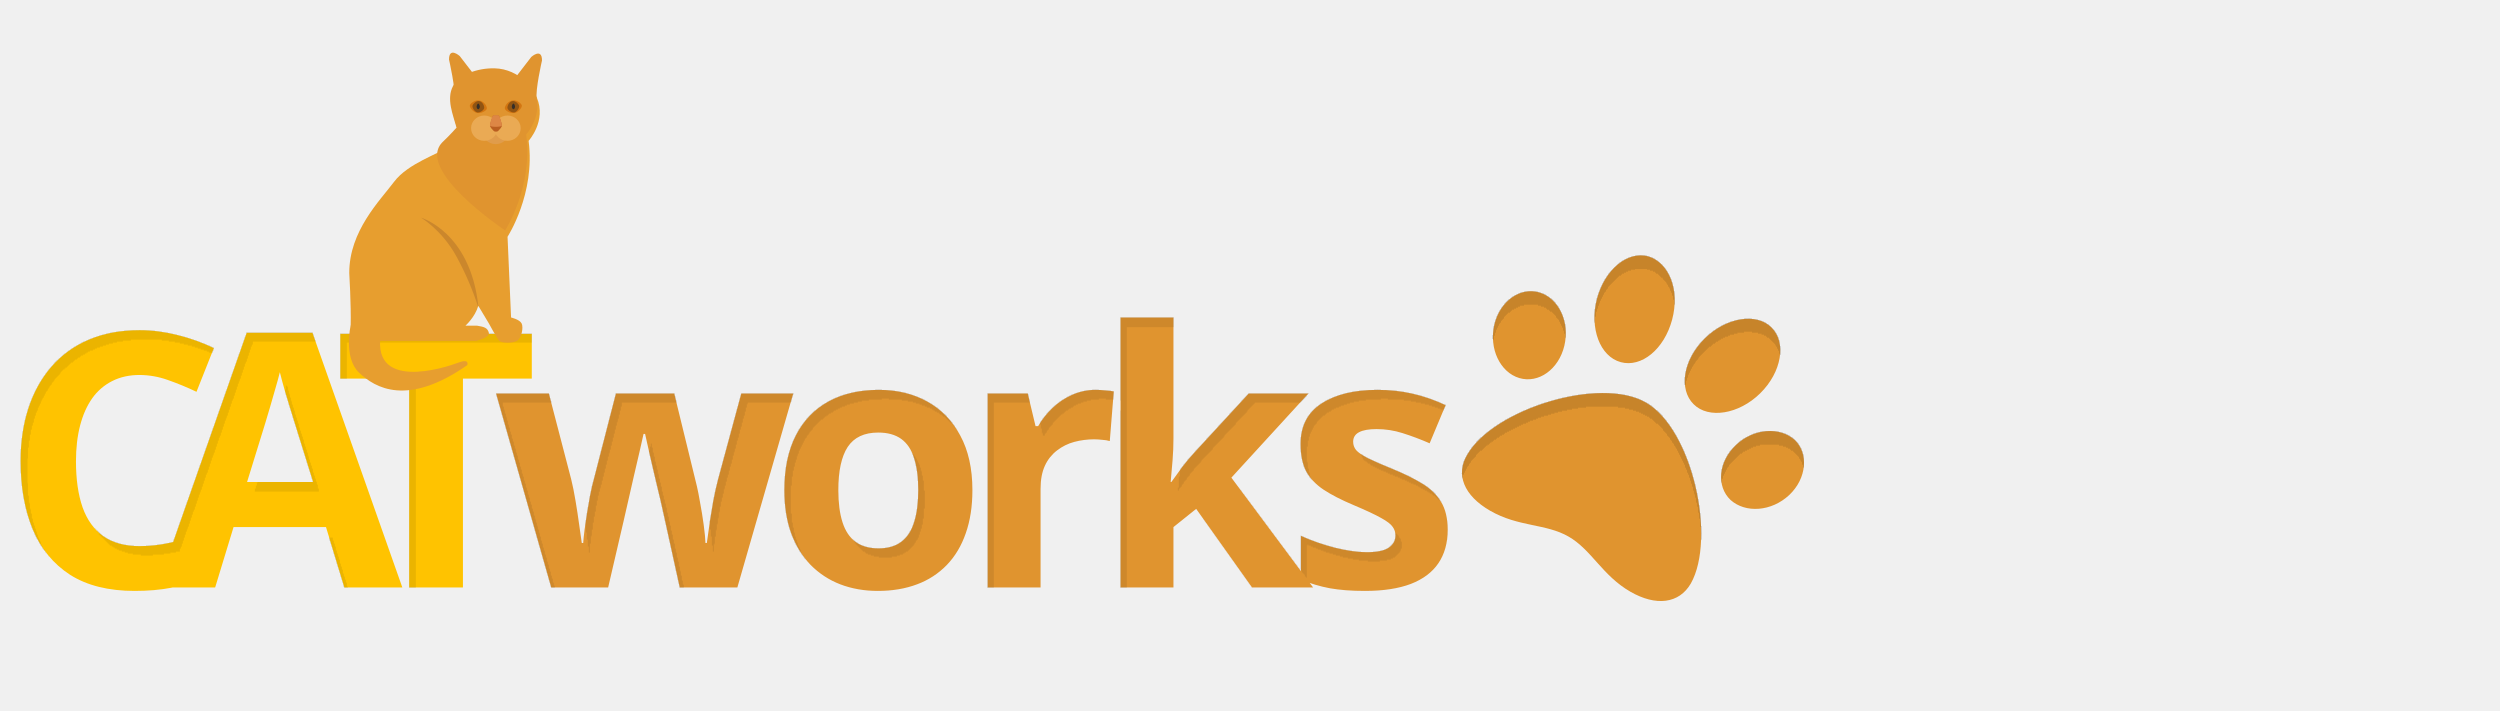
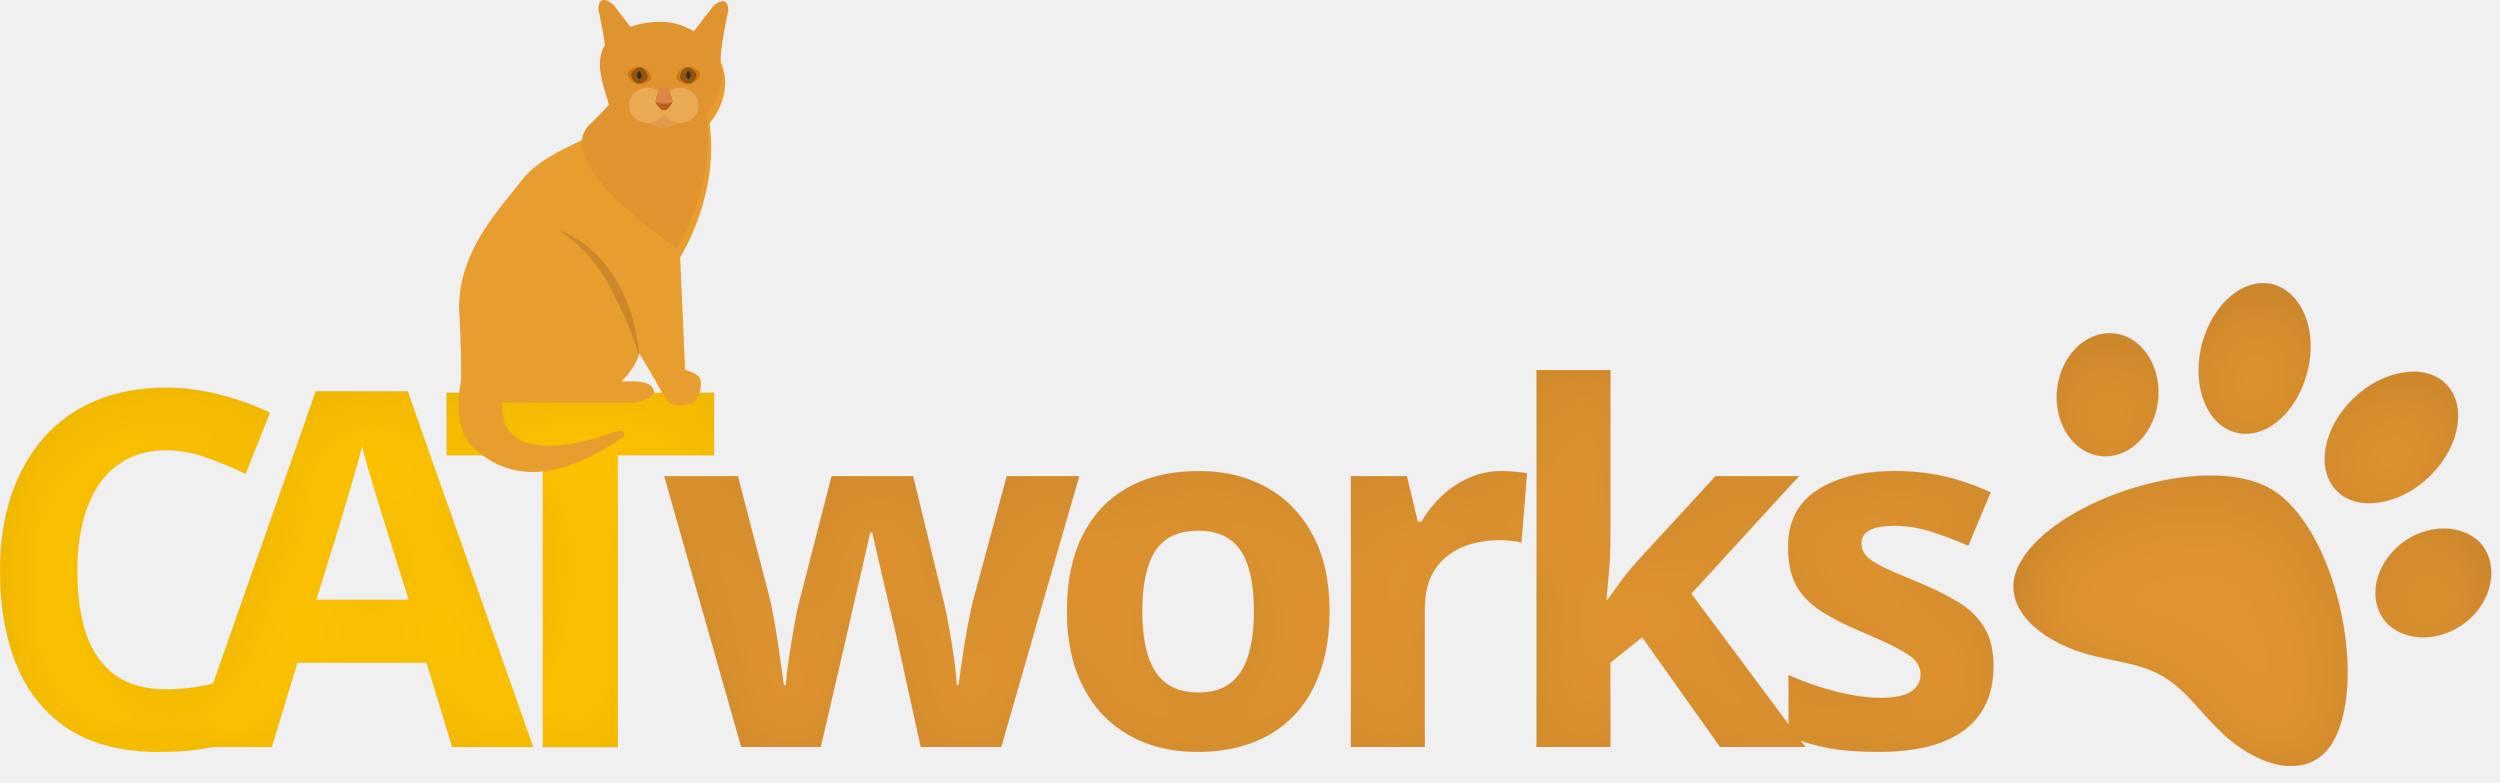
- <svg xmlns="http://www.w3.org/2000/svg" width="183" height="52" fill="none">
-   <g clip-path="url(#clip0_2_4)" filter="url(#filter0_i_2_4)">
-     <path fill="#E0942F" d="M120.487 29.47c-3.389-1.957-11.169.502-13.07 3.794-.894 1.462-.265 3.009 1.658 4.12 2.084 1.202 4.079.932 5.748 1.896 1.686.973 2.454 2.838 4.516 4.03 1.883 1.086 3.576.88 4.431-.601 1.864-3.312.107-11.283-3.283-13.24zm-5.976-4.165c.407-1.727-.413-3.474-1.828-3.895-1.415-.42-2.89.639-3.296 2.364-.408 1.73.412 3.478 1.827 3.899 1.415.42 2.888-.644 3.297-2.368zm4.127 1.204c1.517.416 3.184-.943 3.763-3.116.58-2.174-.241-4.168-1.741-4.624-1.518-.416-3.185.943-3.764 3.116-.556 2.136.217 4.208 1.742 4.624zm12.733 5.692c-1.093-.977-2.995-.851-4.287.364-1.292 1.216-1.474 3.022-.403 4.037 1.094.977 2.99.849 4.288-.364 1.291-1.218 1.435-3.044.402-4.037zm-7.396-2.61c1.086 1.087 3.305.746 4.875-.804 1.571-1.55 1.937-3.711.818-4.817-1.086-1.088-3.305-.747-4.876.803-1.572 1.55-1.938 3.712-.817 4.818z" />
+ <svg xmlns="http://www.w3.org/2000/svg" width="131" height="41" fill="none">
+   <g filter="url(#filter0_i_2_2)">
+     <path fill="#E0942F" d="M118.976 25.614c-3.389-1.957-11.169.502-13.07 3.794-.894 1.462-.265 3.01 1.658 4.12 2.084 1.202 4.079.932 5.748 1.896 1.686.973 2.454 2.838 4.516 4.03 1.883 1.086 3.576.88 4.431-.6 1.864-3.313.107-11.284-3.283-13.24zM113 21.45c.407-1.727-.413-3.474-1.828-3.895-1.415-.42-2.89.64-3.296 2.364-.408 1.73.412 3.478 1.827 3.9 1.415.42 2.888-.645 3.297-2.369zm4.127 1.204c1.517.416 3.184-.943 3.763-3.116.58-2.174-.241-4.168-1.741-4.624-1.518-.416-3.185.943-3.764 3.116-.556 2.136.217 4.208 1.742 4.624zm12.733 5.692c-1.093-.977-2.995-.85-4.287.364-1.292 1.216-1.474 3.022-.403 4.037 1.094.977 2.99.85 4.288-.364 1.291-1.218 1.435-3.044.402-4.037zm-7.396-2.61c1.086 1.087 3.305.746 4.875-.804 1.571-1.55 1.937-3.71.818-4.817-1.086-1.088-3.305-.747-4.876.803-1.572 1.55-1.938 3.712-.817 4.818z" />
  </g>
-   <g filter="url(#filter1_i_2_4)">
-     <path fill="#FFC300" d="M10.22 27.448c-.754 0-1.422.148-2.006.445a3.987 3.987 0 00-1.46 1.256c-.39.55-.686 1.215-.889 1.994-.203.778-.304 1.654-.304 2.627 0 1.312.16 2.434.482 3.365.33.922.838 1.629 1.523 2.12.686.482 1.57.723 2.654.723.753 0 1.506-.084 2.26-.253.761-.17 1.586-.41 2.475-.724v3.3c-.82.34-1.63.58-2.425.724-.795.153-1.688.229-2.678.229-1.913 0-3.487-.394-4.723-1.18-1.227-.796-2.137-1.905-2.73-3.327-.592-1.43-.888-3.098-.888-5.002 0-1.405.19-2.691.571-3.86.38-1.167.94-2.179 1.676-3.033a7.401 7.401 0 012.73-1.98c1.083-.466 2.327-.7 3.732-.7.922 0 1.845.12 2.767.356.931.229 1.82.546 2.666.953l-1.27 3.199a21.005 21.005 0 00-2.094-.864 6.25 6.25 0 00-2.07-.368zM25.208 43l-1.345-4.418h-6.767L15.75 43h-4.24l6.55-18.637h4.812L29.45 43h-4.24zm-2.285-7.719l-1.345-4.316a49.779 49.779 0 00-.343-1.105 110.76 110.76 0 00-.42-1.383 33.242 33.242 0 01-.33-1.232c-.084.347-.203.779-.355 1.295a126.911 126.911 0 01-.71 2.425l-1.334 4.316h4.837zM33.887 43h-3.935V27.715h-5.04v-3.276h14.015v3.276h-5.04V43z" />
-     <path fill="#E0942F" d="M49.76 43l-1.092-4.964a41.217 41.217 0 00-.292-1.308c-.135-.584-.283-1.206-.444-1.866-.152-.668-.296-1.286-.432-1.853l-.279-1.244h-.114c-.06.262-.153.677-.28 1.244-.127.567-.27 1.185-.431 1.853a2750.639 2750.639 0 01-.736 3.225L44.517 43h-4.164l-4.037-14.193h3.86l1.637 6.284c.11.44.216.965.317 1.574.102.6.19 1.185.267 1.752.084.559.148 1.003.19 1.333h.102c.017-.245.05-.571.101-.977.06-.407.123-.826.19-1.257l.204-1.181c.068-.355.118-.597.152-.724l1.752-6.804h4.266l1.663 6.804c.06.246.135.635.228 1.168.102.533.19 1.084.267 1.65.076.56.118 1 .127 1.321h.101a64.613 64.613 0 01.47-3.06c.119-.626.237-1.16.356-1.6l1.7-6.283h3.797L53.975 43H49.76zm21.42-7.122c0 1.185-.162 2.234-.483 3.148-.314.914-.775 1.689-1.384 2.324a5.82 5.82 0 01-2.184 1.422c-.846.321-1.803.482-2.869.482-.999 0-1.917-.16-2.755-.482a6.124 6.124 0 01-2.17-1.422c-.61-.635-1.084-1.41-1.422-2.324-.33-.914-.496-1.963-.496-3.148 0-1.574.28-2.907.838-4 .559-1.09 1.354-1.92 2.387-2.487 1.032-.567 2.264-.851 3.694-.851 1.33 0 2.505.284 3.53.85 1.032.568 1.84 1.397 2.424 2.489.593 1.092.89 2.425.89 3.999zm-9.814 0c0 .93.101 1.714.304 2.349.203.634.52 1.113.952 1.434.432.322.995.483 1.689.483.685 0 1.24-.161 1.663-.483.432-.322.745-.8.94-1.434.203-.635.304-1.418.304-2.35 0-.939-.101-1.717-.305-2.335-.194-.626-.507-1.096-.939-1.41-.432-.312-.995-.469-1.689-.469-1.024 0-1.768.351-2.234 1.054-.457.702-.685 1.756-.685 3.16zM80.22 28.54c.195 0 .42.013.673.038.262.017.474.042.635.076l-.292 3.631a2.347 2.347 0 00-.546-.089 5.495 5.495 0 00-.597-.038c-.5 0-.986.064-1.46.19a3.57 3.57 0 00-1.257.623 2.926 2.926 0 00-.888 1.117c-.212.457-.318 1.02-.318 1.688V43h-3.872V28.807h2.933l.571 2.386h.19c.28-.482.627-.922 1.042-1.32a4.975 4.975 0 011.434-.965 4.196 4.196 0 011.752-.368zm5.677-5.294v8.836c0 .533-.021 1.066-.064 1.6a102.7 102.7 0 01-.14 1.6h.052c.262-.373.529-.741.8-1.105.279-.364.575-.715.888-1.054l3.974-4.316h4.367l-5.637 6.157L96.117 43h-4.469l-4.088-5.751-1.663 1.333V43h-3.872V23.246h3.872zm20.073 15.54c0 .964-.228 1.78-.685 2.45-.449.66-1.122 1.163-2.019 1.51-.897.339-2.014.508-3.351.508-.99 0-1.841-.064-2.552-.19a10.515 10.515 0 01-2.133-.635v-3.2c.77.348 1.596.635 2.476.864.888.22 1.667.33 2.336.33.753 0 1.29-.11 1.612-.33.33-.229.495-.525.495-.889 0-.237-.068-.449-.203-.635-.127-.194-.406-.41-.838-.647-.432-.246-1.109-.563-2.031-.952-.889-.373-1.621-.75-2.197-1.13-.567-.381-.99-.83-1.27-1.346-.27-.525-.405-1.189-.405-1.993 0-1.312.508-2.298 1.523-2.958 1.024-.669 2.391-1.003 4.101-1.003.88 0 1.718.089 2.513.267.804.177 1.63.46 2.476.85l-1.168 2.793a19.782 19.782 0 00-1.993-.749 6.262 6.262 0 00-1.892-.292c-.567 0-.994.076-1.282.229-.288.152-.432.385-.432.698 0 .228.072.432.216.61.153.177.44.376.863.596.432.212 1.063.487 1.892.825.804.33 1.502.677 2.095 1.041.592.356 1.049.8 1.371 1.333.322.525.482 1.206.482 2.044z" />
+   <g filter="url(#filter1_i_2_2)">
+     <path fill="#FFC300" d="M8.709 23.592c-.754 0-1.422.148-2.006.445a3.987 3.987 0 00-1.46 1.256c-.39.55-.686 1.215-.889 1.994-.203.778-.304 1.654-.304 2.627 0 1.312.16 2.434.482 3.365.33.922.838 1.63 1.523 2.12.686.482 1.57.723 2.654.723.753 0 1.506-.084 2.26-.253.761-.17 1.586-.41 2.475-.724v3.3c-.82.34-1.63.58-2.425.724-.795.153-1.688.23-2.678.23-1.913 0-3.487-.395-4.723-1.18-1.227-.797-2.137-1.906-2.73-3.328C.296 33.461 0 31.793 0 29.89c0-1.405.19-2.69.571-3.86.38-1.167.94-2.179 1.676-3.033a7.4 7.4 0 012.73-1.98c1.083-.466 2.327-.7 3.732-.7.922 0 1.845.12 2.767.356.931.23 1.82.546 2.666.953l-1.27 3.2a20.996 20.996 0 00-2.094-.865 6.25 6.25 0 00-2.07-.368h.001zm14.988 15.552l-1.345-4.418h-6.767l-1.346 4.418h-4.24l6.55-18.637h4.812l6.578 18.637h-4.242zm-2.285-7.719l-1.345-4.316c-.11-.37-.224-.738-.343-1.105a110.76 110.76 0 00-.42-1.383 33.17 33.17 0 01-.33-1.232c-.084.347-.203.78-.355 1.295-.229.81-.465 1.62-.71 2.425l-1.334 4.316h4.837zm10.964 7.72h-3.935V23.858h-5.04v-3.276h14.015v3.276h-5.04v15.285z" />
+     <path fill="#E0942F" d="M48.249 39.144l-1.092-4.964a41.217 41.217 0 00-.292-1.308c-.135-.584-.283-1.206-.444-1.866-.152-.668-.296-1.286-.432-1.853l-.279-1.244h-.114c-.06.262-.153.677-.28 1.244-.127.567-.27 1.185-.431 1.853l-.736 3.225-1.143 4.913h-4.164l-4.037-14.193h3.86l1.637 6.284c.11.44.216.965.317 1.574.102.6.19 1.185.267 1.752.084.56.148 1.003.19 1.333h.102c.017-.245.05-.57.101-.977.06-.407.123-.826.19-1.257l.204-1.18c.068-.356.118-.598.152-.725l1.752-6.804h4.266l1.663 6.804c.06.246.135.635.228 1.168.102.533.19 1.084.267 1.65.076.56.118 1 .127 1.321h.101c.132-1.023.289-2.044.47-3.06.119-.626.237-1.16.356-1.6l1.7-6.283h3.797l-4.088 14.193h-4.215zm21.42-7.122c0 1.185-.162 2.234-.483 3.148-.314.914-.775 1.69-1.384 2.324a5.82 5.82 0 01-2.184 1.422c-.846.321-1.803.482-2.869.482-.999 0-1.917-.16-2.755-.482a6.125 6.125 0 01-2.17-1.422c-.61-.635-1.084-1.41-1.422-2.324-.33-.914-.496-1.963-.496-3.148 0-1.574.28-2.907.838-4 .559-1.09 1.354-1.92 2.387-2.487 1.032-.567 2.264-.85 3.694-.85 1.33 0 2.505.283 3.53.85 1.032.567 1.84 1.396 2.424 2.488.593 1.092.89 2.425.89 4zm-9.814 0c0 .93.101 1.714.304 2.35.203.633.52 1.112.952 1.433.432.322.995.483 1.689.483.685 0 1.24-.16 1.663-.483.432-.322.745-.8.94-1.434.203-.635.304-1.418.304-2.35 0-.939-.101-1.717-.305-2.335-.194-.626-.507-1.096-.939-1.41-.432-.312-.995-.469-1.689-.469-1.024 0-1.768.351-2.234 1.054-.457.702-.685 1.756-.685 3.16v.001zm18.854-7.338c.195 0 .42.013.673.038.262.017.474.042.635.076l-.292 3.631a2.344 2.344 0 00-.546-.089 5.491 5.491 0 00-.597-.038c-.5 0-.986.064-1.46.19a3.57 3.57 0 00-1.257.623 2.926 2.926 0 00-.888 1.117c-.212.457-.318 1.02-.318 1.688v7.224h-3.872V24.951h2.933l.571 2.386h.19c.28-.482.627-.922 1.042-1.32.418-.403.903-.73 1.434-.965a4.195 4.195 0 011.752-.368zm5.677-5.294v8.836c0 .533-.021 1.066-.064 1.6s-.09 1.067-.14 1.6h.052c.262-.373.529-.74.8-1.105.279-.364.575-.715.888-1.054l3.974-4.316h4.367l-5.637 6.157 5.98 8.036h-4.469l-4.088-5.75-1.663 1.332v4.418h-3.872V19.39h3.872zm20.073 15.54c0 .964-.228 1.78-.685 2.45-.449.66-1.122 1.163-2.019 1.51-.897.34-2.014.508-3.351.508-.99 0-1.841-.064-2.552-.19a10.514 10.514 0 01-2.133-.635v-3.2c.77.348 1.596.635 2.476.864.888.22 1.667.33 2.336.33.753 0 1.29-.11 1.612-.33.33-.229.495-.525.495-.889 0-.237-.068-.449-.203-.635-.127-.194-.406-.41-.838-.647-.432-.246-1.109-.563-2.031-.952-.889-.373-1.621-.75-2.197-1.13-.567-.38-.99-.83-1.27-1.346-.27-.525-.405-1.189-.405-1.993 0-1.312.508-2.298 1.523-2.958 1.024-.669 2.391-1.003 4.101-1.003.88 0 1.718.09 2.513.267.804.177 1.63.46 2.476.85l-1.168 2.793a19.76 19.76 0 00-1.993-.749 6.264 6.264 0 00-1.892-.292c-.567 0-.994.076-1.282.23-.288.151-.432.384-.432.697 0 .228.072.432.216.61.153.177.44.376.863.596.432.212 1.063.487 1.892.825.804.33 1.502.677 2.095 1.041.592.356 1.049.8 1.371 1.333.322.525.482 1.206.482 2.044v.001z" />
  </g>
-   <path fill="#E0942F" d="M35.18 6.086L33.65 4.1s-.782-.695-.782.26c0 0 .51 2.236.38 2.8l1.932-1.074zm4.494-1.661c0-.955-.781-.26-.781-.26L37.362 6.15l1.932 1.075c-.13-.565.38-2.8.38-2.8z" />
-   <path fill="#E79E2F" d="M38.694 10.311s1.328-1.457.6-3.168c0 0-1.038-1.637-2.92-1.676-1.282-.026-2.605.478-3.04 1.303-.497.945 0 2.084.261 3.04 0 0-.553.586-.98 1.014-.429.429-2.741 1.114-3.769 2.484-1.027 1.37-3.288 3.596-3.28 6.679 0 0 .14 2.312.105 3.829-.012.506 1.987 1.137 1.987 1.137h7.183s1.044-.231.941-.599c-.102-.368-.342-.428-.856-.514h-.856s.698-.614.942-1.455l.77 1.284s.603 1.123.771 1.284c.169.162.946.186 1.285 0 .338-.185.498-.993.342-1.284-.156-.29-.77-.428-.77-.428l-.258-5.909s2.056-3.168 1.542-7.021z" />
-   <path fill="#E0942F" d="M39.117 6.676s-1.038-1.637-2.919-1.675c-1.282-.026-2.605.478-3.04 1.303-.497.945 0 2.084.261 3.039 0 0-.538.603-.981 1.015-2.189 2.035 4.538 6.508 4.538 6.508s2.055-3.168 1.541-7.021c0 0 1.328-1.457.6-3.169z" />
-   <path fill="#E79E2F" d="M33.522 26.554c-.882.341-6.646 2.23-5.571-2.46l-2.28-.278s-.554 2.363.619 3.47c1.172 1.107 3.517 2.508 7.916-.56 0 0 .197-.514-.684-.172z" />
-   <path fill="#E09C4B" d="M36.286 8.699c-.534 0-.967.414-.967.925 0 .512.433.926.967.926.535 0 .968-.414.968-.926 0-.51-.433-.925-.968-.925z" />
-   <path fill="#EAAA54" d="M35.45 8.457c-.534 0-.967.414-.967.925 0 .512.433.927.967.927s.968-.415.968-.927c0-.51-.434-.925-.968-.925z" />
-   <path fill="#EAAA54" d="M37.146 8.457c-.534 0-.967.414-.967.925 0 .512.433.927.967.927.535 0 .968-.415.968-.927 0-.51-.433-.925-.968-.925z" />
-   <path fill="#BA5E20" d="M36.525 8.469h-.442s-.218.574-.218.713c0 .14.22.347.287.415.053.054.252.053.304 0 .063-.064.287-.286.287-.415 0-.128-.218-.713-.218-.713z" />
-   <path fill="#DD8645" d="M36.525 8.469c-.053-.044-.374-.049-.442 0-.067.049-.218.574-.218.713 0 .14.878.13.878 0 0-.128-.165-.67-.218-.713z" />
-   <path fill="#D37611" d="M35.014 7.347c-.262-.017-.589.213-.624.372-.03.17.291.526.552.556.33.037.697-.188.697-.347 0-.19-.236-.556-.625-.58z" />
-   <path fill="#915412" d="M35.032 7.395c-.182-.006-.418.212-.448.356-.027.154.184.462.365.48.227.022.49-.193.497-.336.006-.17-.145-.491-.414-.5z" />
-   <path fill="#352E28" d="M35.006 7.584c-.066 0-.12.162-.12.228s.054.185.12.185.12-.119.12-.185-.054-.228-.12-.228z" />
-   <path fill="#D37611" d="M38.199 7.72c-.035-.16-.362-.39-.625-.373-.388.025-.624.392-.624.581 0 .159.367.384.697.347.26-.03.582-.386.552-.556z" />
-   <path fill="#915412" d="M38.005 7.751c-.03-.144-.266-.362-.448-.356-.27.009-.42.33-.414.5.006.143.27.358.497.336.18-.018.392-.326.365-.48z" />
-   <path fill="#352E28" d="M37.583 7.584c-.066 0-.12.162-.12.228s.053.185.12.185c.066 0 .119-.119.119-.185s-.053-.228-.12-.228z" />
-   <path fill="#CB872C" d="M30.816 15.932s1.52.89 2.584 2.822a21.314 21.314 0 011.593 3.688l.019-.057c-.592-5.411-4.196-6.453-4.196-6.453z" />
+   <path fill="#E0942F" d="M33.669 2.23L32.139.244s-.782-.695-.782.26c0 0 .51 2.236.38 2.8l1.932-1.074zM38.163.57c0-.956-.781-.26-.781-.26l-1.531 1.984 1.932 1.075c-.13-.565.38-2.8.38-2.8z" />
+   <path fill="#E79E2F" d="M37.183 6.455s1.328-1.457.6-3.168c0 0-1.038-1.637-2.92-1.676-1.282-.026-2.605.478-3.04 1.303-.497.945 0 2.084.261 3.04 0 0-.553.586-.98 1.014-.429.43-2.741 1.114-3.769 2.484-1.027 1.37-3.288 3.596-3.28 6.68 0 0 .14 2.311.105 3.828-.012.506 1.987 1.137 1.987 1.137h7.183s1.044-.23.941-.599c-.102-.368-.342-.428-.856-.514h-.856s.698-.614.942-1.455l.77 1.284s.603 1.123.771 1.284c.169.162.946.186 1.285 0 .338-.185.498-.993.342-1.284-.156-.29-.77-.428-.77-.428l-.258-5.909s2.056-3.168 1.542-7.02z" />
+   <path fill="#E0942F" d="M37.606 2.82s-1.038-1.637-2.919-1.675c-1.282-.026-2.605.478-3.04 1.303-.497.945 0 2.084.261 3.04 0 0-.538.602-.981 1.014-2.189 2.035 4.538 6.508 4.538 6.508s2.055-3.168 1.541-7.02c0 0 1.328-1.458.6-3.17z" />
+   <path fill="#E79E2F" d="M32.011 22.698c-.882.341-6.646 2.23-5.571-2.46l-2.28-.278s-.554 2.363.619 3.47c1.172 1.107 3.517 2.508 7.916-.56 0 0 .197-.514-.684-.172z" />
+   <path fill="#E09C4B" d="M34.775 4.843c-.534 0-.967.414-.967.925 0 .512.433.926.967.926.535 0 .968-.414.968-.926 0-.51-.433-.925-.968-.925z" />
+   <path fill="#EAAA54" d="M33.939 4.601c-.534 0-.967.414-.967.925 0 .512.433.927.967.927s.968-.415.968-.927c0-.51-.434-.925-.968-.925z" />
+   <path fill="#EAAA54" d="M35.635 4.601c-.534 0-.967.414-.967.925 0 .512.433.927.967.927.535 0 .968-.415.968-.927 0-.51-.433-.925-.968-.925z" />
+   <path fill="#BA5E20" d="M35.014 4.613h-.442s-.218.574-.218.713c0 .14.22.347.287.415.053.054.252.053.304 0 .063-.064.287-.286.287-.415 0-.128-.218-.713-.218-.713z" />
+   <path fill="#DD8645" d="M35.014 4.613c-.053-.044-.374-.049-.442 0-.067.05-.218.574-.218.713 0 .14.878.13.878 0 0-.128-.165-.67-.218-.713z" />
+   <path fill="#D37611" d="M33.503 3.491c-.262-.017-.589.213-.624.372-.03.17.291.526.552.556.33.037.697-.188.697-.347 0-.19-.236-.556-.625-.58z" />
+   <path fill="#915412" d="M33.521 3.54c-.182-.007-.418.211-.448.355-.027.154.184.462.365.48.227.022.49-.193.497-.336.006-.17-.145-.49-.414-.5z" />
+   <path fill="#352E28" d="M33.495 3.728c-.066 0-.12.162-.12.228s.054.185.12.185.12-.119.12-.185-.054-.228-.12-.228z" />
+   <path fill="#D37611" d="M36.688 3.864c-.035-.16-.362-.39-.625-.373-.388.025-.624.392-.624.581 0 .16.367.384.697.347.26-.03.582-.386.552-.556v.001z" />
+   <path fill="#915412" d="M36.494 3.895c-.03-.144-.266-.362-.448-.356-.27.01-.42.33-.414.5.006.143.27.358.497.336.18-.018.392-.326.365-.48z" />
+   <path fill="#352E28" d="M36.072 3.728c-.066 0-.12.162-.12.228s.053.185.12.185c.066 0 .119-.119.119-.185s-.053-.228-.12-.228h.001z" />
+   <path fill="#CB872C" d="M29.305 12.076s1.52.89 2.584 2.822a21.313 21.313 0 011.593 3.688l.019-.057c-.592-5.41-4.196-6.453-4.196-6.453z" />
  <defs>
-     <filter id="filter0_i_2_4" width="25.036" height="25.302" x="107.017" y="18.694" color-interpolation-filters="sRGB" filterUnits="userSpaceOnUse">
+     <filter id="filter0_i_2_2" width="25.036" height="26.302" x="105.506" y="14.838" color-interpolation-filters="sRGB" filterUnits="userSpaceOnUse">
      <feFlood flood-opacity="0" result="BackgroundImageFix" />
      <feBlend in="SourceGraphic" in2="BackgroundImageFix" result="shape" />
      <feColorMatrix in="SourceAlpha" result="hardAlpha" values="0 0 0 0 0 0 0 0 0 0 0 0 0 0 0 0 0 0 127 0" />
      <feOffset dy="1" />
+       <feGaussianBlur stdDeviation="2" />
      <feComposite in2="hardAlpha" k2="-1" k3="1" operator="arithmetic" />
      <feColorMatrix values="0 0 0 0 0 0 0 0 0 0 0 0 0 0 0 0 0 0 0.11 0" />
-       <feBlend in2="shape" result="effect1_innerShadow_2_4" />
+       <feBlend in2="shape" result="effect1_innerShadow_2_2" />
    </filter>
-     <filter id="filter1_i_2_4" width="104.46" height="20.008" x="1.511" y="23.246" color-interpolation-filters="sRGB" filterUnits="userSpaceOnUse">
+     <filter id="filter1_i_2_2" width="104.959" height="20.708" x="0" y="19.39" color-interpolation-filters="sRGB" filterUnits="userSpaceOnUse">
      <feFlood flood-opacity="0" result="BackgroundImageFix" />
      <feBlend in="SourceGraphic" in2="BackgroundImageFix" result="shape" />
      <feColorMatrix in="SourceAlpha" result="hardAlpha" values="0 0 0 0 0 0 0 0 0 0 0 0 0 0 0 0 0 0 127 0" />
      <feOffset dx=".5" dy=".7" />
+       <feGaussianBlur stdDeviation="2" />
      <feComposite in2="hardAlpha" k2="-1" k3="1" operator="arithmetic" />
      <feColorMatrix values="0 0 0 0 0 0 0 0 0 0 0 0 0 0 0 0 0 0 0.08 0" />
-       <feBlend in2="shape" result="effect1_innerShadow_2_4" />
+       <feBlend in2="shape" result="effect1_innerShadow_2_2" />
    </filter>
-     <clipPath id="clip0_2_4">
-       <path fill="#fff" d="M0 0h25.879v25.753H0z" transform="rotate(30 33.18 220.862)" />
-     </clipPath>
  </defs>
</svg>
